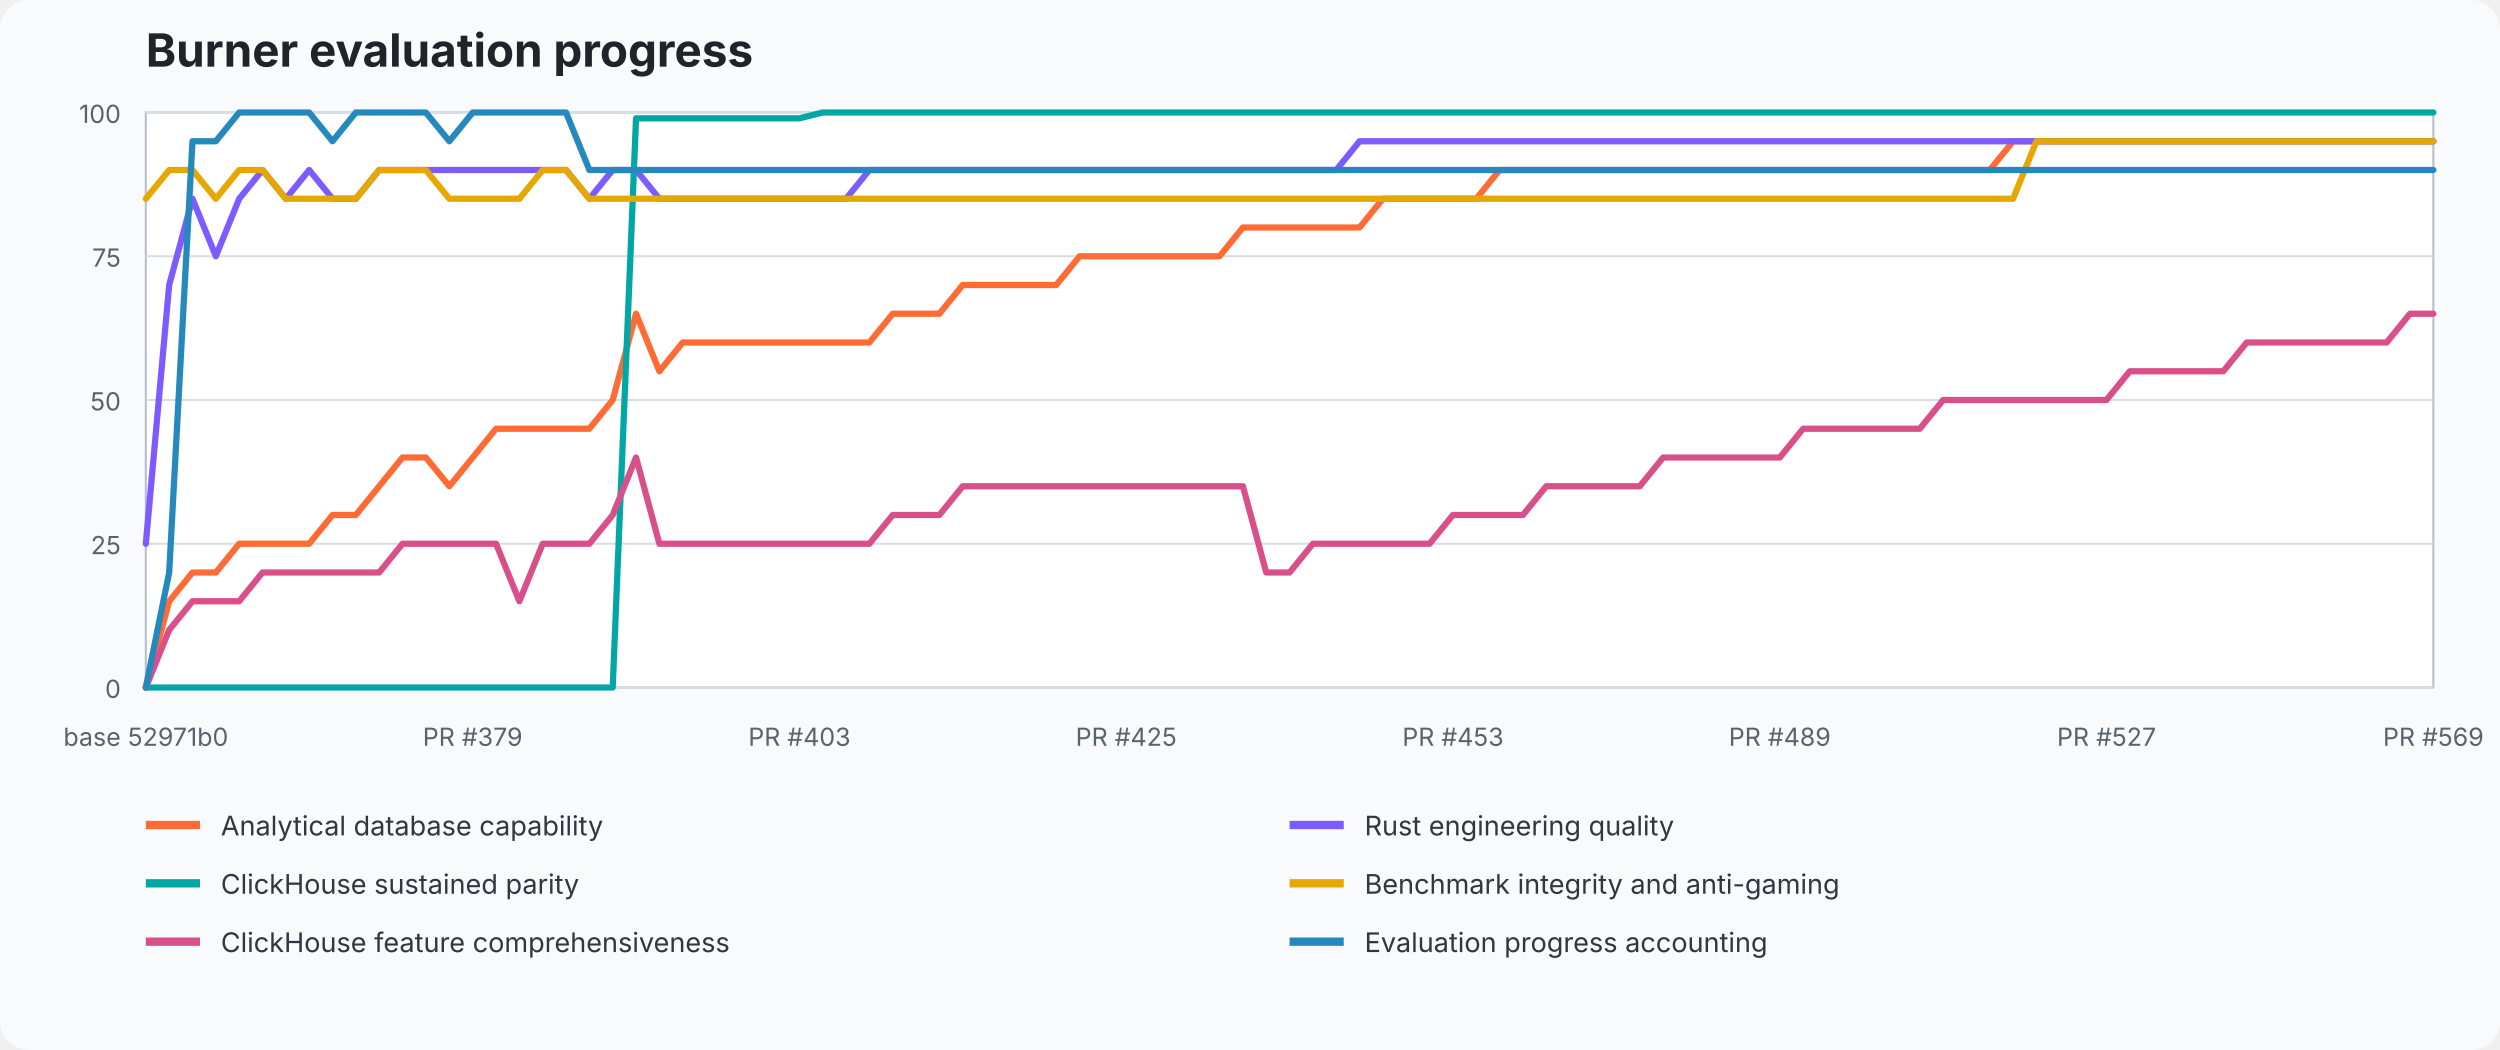
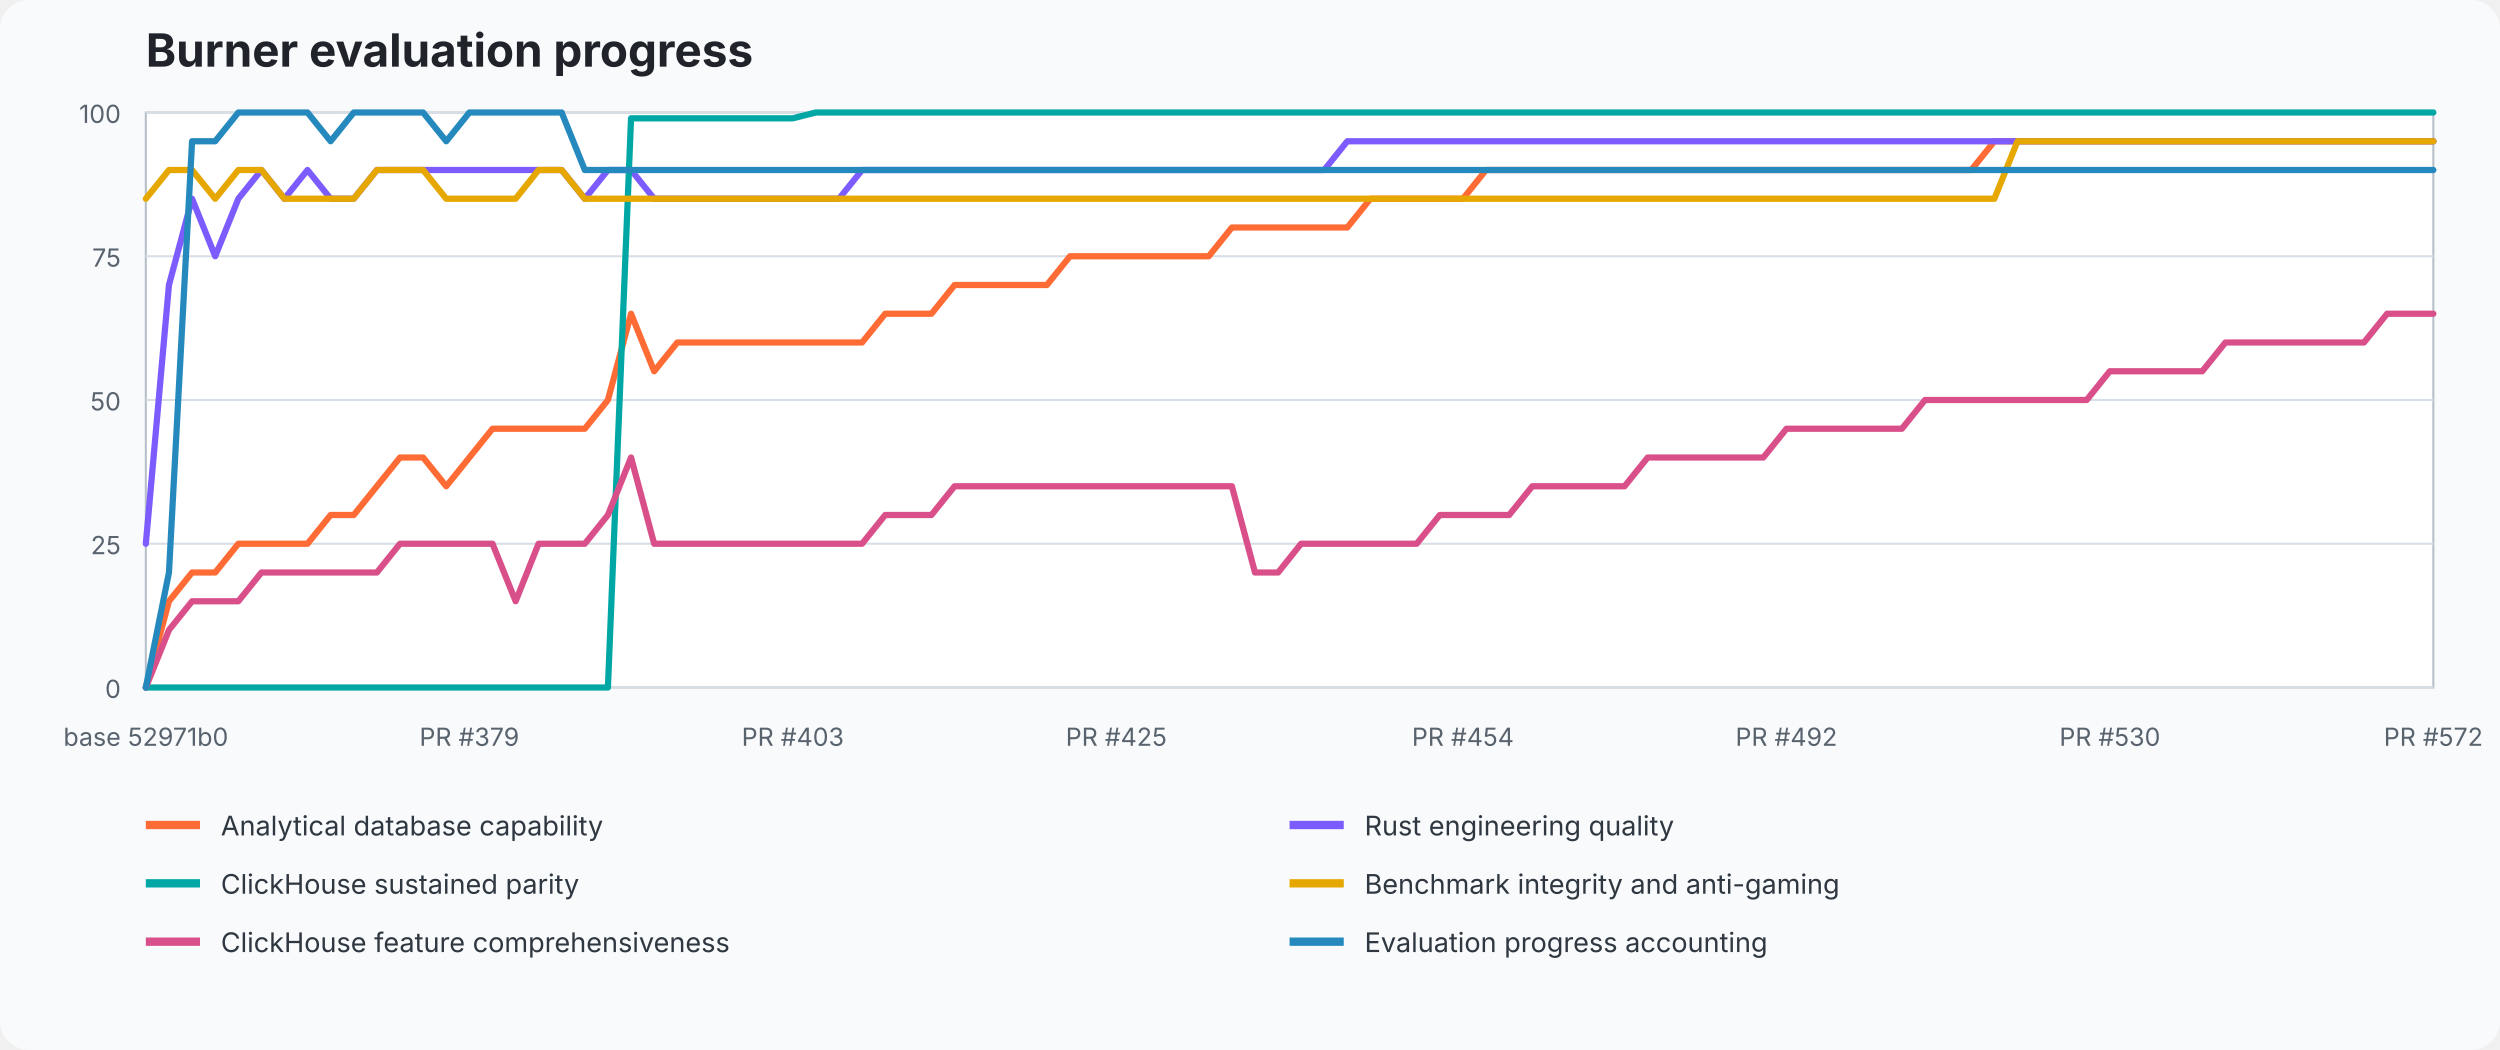
<svg xmlns="http://www.w3.org/2000/svg" width="1200" height="504" viewBox="0 0 1200 504" role="img" aria-labelledby="title desc">
  <style>text{font-family:ui-sans-serif,system-ui,-apple-system,BlinkMacSystemFont,"Segoe UI",sans-serif}.title{font-size:22px;font-weight:700;fill:#20242a}.axis{font-size:12px;fill:#59636e}.legend{font-size:13px;fill:#2f3740}.grid{stroke:#d8dee5;stroke-width:1}.plot{fill:#fff;stroke:#b7c0ca}</style>
  <rect width="100%" height="100%" fill="#f8fafc" rx="14" />
  <text x="70" y="32" class="title">Burner evaluation progress</text>
  <rect x="70" y="54" width="1098" height="276" class="plot" />
  <line x1="70" y1="330" x2="1168" y2="330" class="grid" />
  <text x="58" y="335" text-anchor="end" class="axis">0</text>
  <line x1="70" y1="261" x2="1168" y2="261" class="grid" />
  <text x="58" y="266" text-anchor="end" class="axis">25</text>
  <line x1="70" y1="192" x2="1168" y2="192" class="grid" />
  <text x="58" y="197" text-anchor="end" class="axis">50</text>
  <line x1="70" y1="123" x2="1168" y2="123" class="grid" />
  <text x="58" y="128" text-anchor="end" class="axis">75</text>
  <line x1="70" y1="54" x2="1168" y2="54" class="grid" />
  <text x="58" y="59" text-anchor="end" class="axis">100</text>
-   <polyline points="70.0,330.0 81.2,288.6 92.4,274.8 103.6,274.8 114.8,261.0 126.0,261.0 137.2,261.0 148.4,261.0 159.6,247.2 170.8,247.2 182.0,233.4 193.2,219.6 204.4,219.6 215.7,233.4 226.9,219.6 238.1,205.8 249.3,205.8 260.5,205.8 271.7,205.8 282.9,205.8 294.1,192.0 305.3,150.6 316.5,178.2 327.7,164.4 338.9,164.4 350.1,164.4 361.3,164.4 372.5,164.4 383.7,164.4 394.9,164.4 406.1,164.4 417.3,164.4 428.5,150.6 439.7,150.6 450.9,150.6 462.1,136.8 473.3,136.8 484.6,136.8 495.8,136.8 507.0,136.8 518.2,123.0 529.4,123.0 540.6,123.0 551.8,123.0 563.0,123.0 574.2,123.0 585.4,123.0 596.6,109.2 607.8,109.2 619.0,109.2 630.2,109.2 641.4,109.2 652.6,109.2 663.8,95.4 675.0,95.4 686.2,95.4 697.4,95.4 708.6,95.4 719.8,81.6 731.0,81.6 742.2,81.6 753.4,81.6 764.7,81.6 775.9,81.6 787.1,81.6 798.3,81.6 809.5,81.6 820.7,81.6 831.9,81.6 843.1,81.6 854.3,81.6 865.5,81.6 876.7,81.6 887.9,81.6 899.1,81.6 910.3,81.6 921.5,81.6 932.7,81.6 943.9,81.6 955.1,81.6 966.3,67.8 977.5,67.8 988.7,67.8 999.9,67.8 1011.1,67.8 1022.3,67.8 1033.6,67.8 1044.8,67.8 1056.0,67.8 1067.2,67.8 1078.4,67.8 1089.6,67.8 1100.8,67.8 1112.0,67.8 1123.2,67.8 1134.4,67.8 1145.6,67.8 1156.8,67.8 1168.0,67.8" fill="none" stroke="#ff6b35" stroke-width="3" stroke-linejoin="round" stroke-linecap="round" />
-   <polyline points="70.0,261.0 81.2,136.8 92.4,95.4 103.6,123.0 114.8,95.4 126.0,81.6 137.2,95.4 148.4,81.6 159.6,95.4 170.8,95.4 182.0,81.6 193.2,81.6 204.4,81.6 215.7,81.6 226.9,81.6 238.1,81.6 249.3,81.6 260.5,81.6 271.7,81.6 282.9,95.4 294.1,81.6 305.3,81.6 316.5,95.4 327.7,95.4 338.9,95.4 350.1,95.4 361.3,95.4 372.5,95.4 383.7,95.4 394.9,95.4 406.1,95.4 417.3,81.6 428.5,81.6 439.7,81.6 450.9,81.6 462.1,81.6 473.3,81.6 484.6,81.6 495.8,81.6 507.0,81.6 518.2,81.6 529.4,81.6 540.6,81.6 551.8,81.6 563.0,81.6 574.2,81.6 585.4,81.6 596.6,81.6 607.8,81.6 619.0,81.6 630.2,81.6 641.4,81.6 652.6,67.8 663.8,67.8 675.0,67.8 686.2,67.8 697.4,67.8 708.6,67.8 719.8,67.8 731.0,67.8 742.2,67.8 753.4,67.8 764.7,67.8 775.9,67.8 787.1,67.8 798.3,67.8 809.5,67.8 820.7,67.8 831.9,67.8 843.1,67.8 854.3,67.8 865.5,67.8 876.7,67.8 887.9,67.8 899.1,67.8 910.3,67.8 921.5,67.8 932.7,67.8 943.9,67.8 955.1,67.8 966.3,67.8 977.5,67.8 988.7,67.8 999.9,67.8 1011.1,67.8 1022.3,67.8 1033.6,67.8 1044.8,67.8 1056.0,67.8 1067.2,67.8 1078.4,67.8 1089.6,67.8 1100.8,67.8 1112.0,67.8 1123.2,67.8 1134.4,67.8 1145.6,67.8 1156.8,67.8 1168.0,67.8" fill="none" stroke="#7c5cff" stroke-width="3" stroke-linejoin="round" stroke-linecap="round" />
-   <polyline points="70.0,330.0 81.2,330.0 92.4,330.0 103.6,330.0 114.8,330.0 126.0,330.0 137.2,330.0 148.4,330.0 159.6,330.0 170.8,330.0 182.0,330.0 193.2,330.0 204.4,330.0 215.7,330.0 226.9,330.0 238.1,330.0 249.3,330.0 260.5,330.0 271.7,330.0 282.9,330.0 294.1,330.0 305.3,56.8 316.5,56.8 327.7,56.8 338.9,56.8 350.1,56.8 361.3,56.8 372.5,56.8 383.7,56.8 394.9,54.0 406.1,54.0 417.3,54.0 428.5,54.0 439.7,54.0 450.9,54.0 462.1,54.0 473.3,54.0 484.6,54.0 495.8,54.0 507.0,54.0 518.2,54.0 529.4,54.0 540.6,54.0 551.8,54.0 563.0,54.0 574.2,54.0 585.4,54.0 596.6,54.0 607.8,54.0 619.0,54.0 630.2,54.0 641.4,54.0 652.6,54.0 663.8,54.0 675.0,54.0 686.2,54.0 697.4,54.0 708.6,54.0 719.8,54.0 731.0,54.0 742.2,54.0 753.4,54.0 764.7,54.0 775.9,54.0 787.1,54.0 798.3,54.0 809.5,54.0 820.7,54.0 831.9,54.0 843.1,54.0 854.3,54.0 865.5,54.0 876.7,54.0 887.9,54.0 899.1,54.0 910.3,54.0 921.5,54.0 932.7,54.0 943.9,54.0 955.1,54.0 966.3,54.0 977.5,54.0 988.7,54.0 999.9,54.0 1011.1,54.0 1022.3,54.0 1033.6,54.0 1044.8,54.0 1056.0,54.0 1067.2,54.0 1078.4,54.0 1089.6,54.0 1100.8,54.0 1112.0,54.0 1123.2,54.0 1134.4,54.0 1145.6,54.0 1156.8,54.0 1168.0,54.0" fill="none" stroke="#00a7a5" stroke-width="3" stroke-linejoin="round" stroke-linecap="round" />
-   <polyline points="70.0,95.4 81.2,81.6 92.4,81.6 103.6,95.4 114.8,81.6 126.0,81.6 137.2,95.4 148.4,95.4 159.6,95.4 170.8,95.4 182.0,81.6 193.2,81.6 204.4,81.6 215.7,95.4 226.9,95.4 238.1,95.4 249.3,95.4 260.5,81.6 271.7,81.6 282.9,95.4 294.1,95.4 305.3,95.4 316.5,95.4 327.7,95.4 338.9,95.4 350.1,95.4 361.3,95.4 372.5,95.4 383.7,95.4 394.9,95.4 406.1,95.4 417.3,95.4 428.5,95.4 439.7,95.4 450.9,95.4 462.1,95.4 473.3,95.4 484.6,95.4 495.8,95.4 507.0,95.4 518.2,95.4 529.4,95.4 540.6,95.4 551.8,95.4 563.0,95.4 574.2,95.4 585.4,95.4 596.6,95.4 607.8,95.4 619.0,95.4 630.2,95.4 641.4,95.4 652.6,95.4 663.8,95.4 675.0,95.4 686.2,95.4 697.4,95.4 708.6,95.4 719.8,95.4 731.0,95.4 742.2,95.4 753.4,95.4 764.7,95.4 775.9,95.4 787.1,95.4 798.3,95.4 809.5,95.4 820.7,95.4 831.9,95.4 843.1,95.4 854.3,95.4 865.5,95.4 876.7,95.4 887.9,95.4 899.1,95.4 910.3,95.4 921.5,95.4 932.7,95.4 943.9,95.4 955.1,95.4 966.3,95.4 977.5,67.8 988.7,67.8 999.9,67.8 1011.1,67.8 1022.3,67.8 1033.6,67.8 1044.8,67.8 1056.0,67.8 1067.2,67.8 1078.4,67.8 1089.6,67.8 1100.8,67.8 1112.0,67.8 1123.2,67.8 1134.4,67.8 1145.6,67.8 1156.8,67.8 1168.0,67.8" fill="none" stroke="#e6a700" stroke-width="3" stroke-linejoin="round" stroke-linecap="round" />
-   <polyline points="70.0,330.0 81.2,302.4 92.4,288.6 103.6,288.6 114.8,288.6 126.0,274.8 137.2,274.8 148.4,274.8 159.6,274.8 170.8,274.8 182.0,274.8 193.2,261.0 204.4,261.0 215.7,261.0 226.9,261.0 238.1,261.0 249.3,288.6 260.5,261.0 271.7,261.0 282.9,261.0 294.1,247.2 305.3,219.6 316.5,261.0 327.7,261.0 338.9,261.0 350.1,261.0 361.3,261.0 372.5,261.0 383.7,261.0 394.9,261.0 406.1,261.0 417.3,261.0 428.5,247.2 439.7,247.2 450.9,247.2 462.1,233.4 473.3,233.4 484.6,233.4 495.8,233.4 507.0,233.4 518.2,233.4 529.4,233.4 540.6,233.4 551.8,233.4 563.0,233.4 574.2,233.4 585.4,233.4 596.6,233.4 607.8,274.8 619.0,274.8 630.2,261.0 641.4,261.0 652.6,261.0 663.8,261.0 675.0,261.0 686.2,261.0 697.4,247.2 708.6,247.2 719.8,247.2 731.0,247.2 742.2,233.4 753.4,233.4 764.7,233.4 775.9,233.4 787.1,233.4 798.3,219.6 809.5,219.6 820.7,219.6 831.9,219.6 843.1,219.6 854.3,219.6 865.5,205.8 876.7,205.8 887.9,205.8 899.1,205.8 910.3,205.8 921.5,205.8 932.7,192.0 943.9,192.0 955.1,192.0 966.3,192.0 977.5,192.0 988.7,192.0 999.9,192.0 1011.1,192.0 1022.3,178.2 1033.6,178.2 1044.8,178.2 1056.0,178.2 1067.2,178.2 1078.4,164.4 1089.6,164.4 1100.8,164.4 1112.0,164.4 1123.2,164.4 1134.4,164.4 1145.6,164.4 1156.8,150.6 1168.0,150.6" fill="none" stroke="#d94f8a" stroke-width="3" stroke-linejoin="round" stroke-linecap="round" />
-   <polyline points="70.0,330.0 81.2,274.8 92.4,67.8 103.6,67.8 114.8,54.0 126.0,54.0 137.2,54.0 148.4,54.0 159.6,67.8 170.8,54.0 182.0,54.0 193.2,54.0 204.4,54.0 215.7,67.8 226.9,54.0 238.1,54.0 249.3,54.0 260.5,54.0 271.7,54.0 282.9,81.6 294.1,81.6 305.3,81.6 316.5,81.6 327.7,81.6 338.9,81.6 350.1,81.6 361.3,81.6 372.5,81.6 383.7,81.6 394.9,81.6 406.1,81.6 417.3,81.6 428.5,81.6 439.7,81.6 450.9,81.6 462.1,81.6 473.3,81.6 484.6,81.6 495.8,81.6 507.0,81.6 518.2,81.6 529.4,81.6 540.6,81.6 551.8,81.6 563.0,81.6 574.2,81.6 585.4,81.6 596.6,81.6 607.8,81.6 619.0,81.6 630.2,81.6 641.4,81.6 652.6,81.6 663.8,81.6 675.0,81.6 686.2,81.6 697.4,81.6 708.6,81.6 719.8,81.6 731.0,81.6 742.2,81.6 753.4,81.6 764.7,81.6 775.9,81.6 787.1,81.6 798.3,81.6 809.5,81.6 820.7,81.6 831.9,81.6 843.1,81.6 854.3,81.6 865.5,81.6 876.7,81.6 887.9,81.6 899.1,81.6 910.3,81.6 921.5,81.6 932.7,81.6 943.9,81.6 955.1,81.6 966.3,81.6 977.5,81.6 988.7,81.6 999.9,81.6 1011.1,81.6 1022.3,81.6 1033.6,81.6 1044.8,81.6 1056.0,81.6 1067.2,81.6 1078.4,81.6 1089.6,81.6 1100.8,81.6 1112.0,81.6 1123.2,81.6 1134.4,81.6 1145.6,81.6 1156.8,81.6 1168.0,81.6" fill="none" stroke="#2589bd" stroke-width="3" stroke-linejoin="round" stroke-linecap="round" />
+   <polyline points="70.0,330.0 81.1,288.6 92.2,274.8 103.3,274.8 114.4,261.0 125.5,261.0 136.5,261.0 147.6,261.0 158.7,247.2 169.8,247.2 180.9,233.4 192.0,219.6 203.1,219.6 214.2,233.4 225.3,219.6 236.4,205.8 247.5,205.8 258.5,205.8 269.6,205.8 280.7,205.8 291.8,192.0 302.9,150.6 314.0,178.2 325.1,164.4 336.2,164.4 347.3,164.4 358.4,164.4 369.5,164.4 380.5,164.4 391.6,164.4 402.7,164.4 413.8,164.4 424.9,150.6 436.0,150.6 447.1,150.6 458.2,136.8 469.3,136.8 480.4,136.8 491.5,136.8 502.5,136.8 513.6,123.0 524.7,123.0 535.8,123.0 546.9,123.0 558.0,123.0 569.1,123.0 580.2,123.0 591.3,109.2 602.4,109.2 613.5,109.2 624.5,109.2 635.6,109.2 646.7,109.2 657.8,95.4 668.9,95.4 680.0,95.4 691.1,95.4 702.2,95.4 713.3,81.6 724.4,81.6 735.5,81.6 746.5,81.6 757.6,81.6 768.7,81.6 779.8,81.6 790.9,81.6 802.0,81.6 813.1,81.6 824.2,81.6 835.3,81.6 846.4,81.6 857.5,81.6 868.5,81.6 879.6,81.6 890.7,81.6 901.8,81.6 912.9,81.6 924.0,81.6 935.1,81.6 946.2,81.6 957.3,67.8 968.4,67.8 979.5,67.8 990.5,67.8 1001.6,67.8 1012.7,67.8 1023.8,67.8 1034.9,67.8 1046.0,67.8 1057.1,67.8 1068.2,67.8 1079.3,67.8 1090.4,67.8 1101.5,67.8 1112.5,67.8 1123.6,67.8 1134.7,67.8 1145.8,67.8 1156.9,67.8 1168.0,67.8" fill="none" stroke="#ff6b35" stroke-width="3" stroke-linejoin="round" stroke-linecap="round" />
+   <polyline points="70.0,261.0 81.1,136.8 92.2,95.4 103.3,123.0 114.4,95.4 125.5,81.6 136.5,95.4 147.6,81.6 158.7,95.4 169.8,95.4 180.9,81.6 192.0,81.6 203.1,81.6 214.2,81.6 225.3,81.6 236.4,81.6 247.5,81.6 258.5,81.6 269.6,81.6 280.7,95.4 291.8,81.6 302.9,81.6 314.0,95.4 325.1,95.4 336.2,95.4 347.3,95.4 358.4,95.4 369.5,95.4 380.5,95.4 391.6,95.4 402.7,95.4 413.8,81.6 424.9,81.6 436.0,81.6 447.1,81.6 458.2,81.6 469.3,81.6 480.4,81.6 491.5,81.6 502.5,81.6 513.6,81.6 524.7,81.6 535.8,81.6 546.9,81.6 558.0,81.6 569.1,81.6 580.2,81.6 591.3,81.6 602.4,81.6 613.5,81.6 624.5,81.6 635.6,81.6 646.7,67.8 657.8,67.8 668.9,67.8 680.0,67.8 691.1,67.8 702.2,67.8 713.3,67.8 724.4,67.8 735.5,67.8 746.5,67.8 757.6,67.8 768.7,67.8 779.8,67.8 790.9,67.8 802.0,67.8 813.1,67.8 824.2,67.8 835.3,67.8 846.4,67.8 857.5,67.8 868.5,67.8 879.6,67.8 890.7,67.8 901.8,67.8 912.9,67.8 924.0,67.8 935.1,67.8 946.2,67.8 957.3,67.8 968.4,67.8 979.5,67.8 990.5,67.8 1001.6,67.8 1012.7,67.8 1023.8,67.8 1034.9,67.8 1046.0,67.8 1057.1,67.8 1068.2,67.8 1079.3,67.8 1090.4,67.8 1101.5,67.8 1112.5,67.8 1123.6,67.8 1134.7,67.8 1145.8,67.8 1156.9,67.8 1168.0,67.8" fill="none" stroke="#7c5cff" stroke-width="3" stroke-linejoin="round" stroke-linecap="round" />
+   <polyline points="70.0,330.0 81.1,330.0 92.2,330.0 103.3,330.0 114.4,330.0 125.5,330.0 136.5,330.0 147.6,330.0 158.7,330.0 169.8,330.0 180.9,330.0 192.0,330.0 203.1,330.0 214.2,330.0 225.3,330.0 236.4,330.0 247.5,330.0 258.5,330.0 269.6,330.0 280.7,330.0 291.8,330.0 302.9,56.8 314.0,56.8 325.1,56.8 336.2,56.8 347.3,56.8 358.4,56.8 369.5,56.8 380.5,56.8 391.6,54.0 402.7,54.0 413.8,54.0 424.9,54.0 436.0,54.0 447.1,54.0 458.2,54.0 469.3,54.0 480.4,54.0 491.5,54.0 502.5,54.0 513.6,54.0 524.7,54.0 535.8,54.0 546.9,54.0 558.0,54.0 569.1,54.0 580.2,54.0 591.3,54.0 602.4,54.0 613.5,54.0 624.5,54.0 635.6,54.0 646.7,54.0 657.8,54.0 668.9,54.0 680.0,54.0 691.1,54.0 702.2,54.0 713.3,54.0 724.4,54.0 735.5,54.0 746.5,54.0 757.6,54.0 768.7,54.0 779.8,54.0 790.9,54.0 802.0,54.0 813.1,54.0 824.2,54.0 835.3,54.0 846.4,54.0 857.5,54.0 868.5,54.0 879.6,54.0 890.7,54.0 901.8,54.0 912.9,54.0 924.0,54.0 935.1,54.0 946.2,54.0 957.3,54.0 968.4,54.0 979.5,54.0 990.5,54.0 1001.6,54.0 1012.7,54.0 1023.8,54.0 1034.9,54.0 1046.0,54.0 1057.1,54.0 1068.2,54.0 1079.3,54.0 1090.4,54.0 1101.5,54.0 1112.5,54.0 1123.6,54.0 1134.7,54.0 1145.8,54.0 1156.9,54.0 1168.0,54.0" fill="none" stroke="#00a7a5" stroke-width="3" stroke-linejoin="round" stroke-linecap="round" />
+   <polyline points="70.0,95.4 81.1,81.6 92.2,81.6 103.3,95.4 114.4,81.6 125.5,81.6 136.5,95.4 147.6,95.4 158.7,95.4 169.8,95.4 180.9,81.6 192.0,81.6 203.1,81.6 214.2,95.4 225.3,95.4 236.4,95.4 247.5,95.4 258.5,81.6 269.6,81.6 280.7,95.4 291.8,95.4 302.9,95.4 314.0,95.4 325.1,95.4 336.2,95.4 347.3,95.4 358.4,95.4 369.5,95.4 380.5,95.4 391.6,95.4 402.7,95.4 413.8,95.4 424.9,95.4 436.0,95.4 447.1,95.4 458.2,95.4 469.3,95.4 480.4,95.4 491.5,95.4 502.5,95.4 513.6,95.4 524.7,95.4 535.8,95.4 546.9,95.4 558.0,95.4 569.1,95.4 580.2,95.4 591.3,95.4 602.4,95.4 613.5,95.4 624.5,95.4 635.6,95.4 646.7,95.4 657.8,95.4 668.9,95.4 680.0,95.4 691.1,95.4 702.2,95.4 713.3,95.4 724.4,95.4 735.5,95.4 746.5,95.4 757.6,95.4 768.7,95.4 779.8,95.4 790.9,95.4 802.0,95.4 813.1,95.4 824.2,95.4 835.3,95.4 846.4,95.4 857.5,95.4 868.5,95.4 879.6,95.4 890.7,95.4 901.8,95.4 912.9,95.4 924.0,95.4 935.1,95.4 946.2,95.4 957.3,95.4 968.4,67.8 979.5,67.8 990.5,67.8 1001.6,67.8 1012.7,67.8 1023.8,67.8 1034.9,67.8 1046.0,67.8 1057.1,67.8 1068.2,67.8 1079.3,67.8 1090.4,67.8 1101.5,67.8 1112.5,67.8 1123.6,67.8 1134.7,67.8 1145.8,67.8 1156.9,67.8 1168.0,67.8" fill="none" stroke="#e6a700" stroke-width="3" stroke-linejoin="round" stroke-linecap="round" />
+   <polyline points="70.0,330.0 81.1,302.4 92.2,288.6 103.3,288.6 114.4,288.6 125.5,274.8 136.5,274.8 147.6,274.8 158.7,274.8 169.8,274.8 180.9,274.8 192.0,261.0 203.1,261.0 214.2,261.0 225.3,261.0 236.4,261.0 247.5,288.6 258.5,261.0 269.6,261.0 280.7,261.0 291.8,247.2 302.9,219.6 314.0,261.0 325.1,261.0 336.2,261.0 347.3,261.0 358.4,261.0 369.5,261.0 380.5,261.0 391.6,261.0 402.7,261.0 413.8,261.0 424.9,247.2 436.0,247.2 447.1,247.2 458.2,233.4 469.3,233.4 480.4,233.4 491.5,233.4 502.5,233.4 513.6,233.4 524.7,233.4 535.8,233.4 546.9,233.4 558.0,233.4 569.1,233.4 580.2,233.4 591.3,233.4 602.4,274.8 613.5,274.8 624.5,261.0 635.6,261.0 646.7,261.0 657.8,261.0 668.9,261.0 680.0,261.0 691.1,247.2 702.2,247.2 713.3,247.2 724.4,247.2 735.5,233.4 746.5,233.4 757.6,233.4 768.7,233.4 779.8,233.4 790.9,219.6 802.0,219.6 813.1,219.6 824.2,219.6 835.3,219.6 846.4,219.6 857.5,205.8 868.5,205.8 879.6,205.8 890.7,205.8 901.8,205.8 912.9,205.8 924.0,192.0 935.1,192.0 946.2,192.0 957.3,192.0 968.4,192.0 979.5,192.0 990.5,192.0 1001.6,192.0 1012.7,178.2 1023.8,178.2 1034.9,178.2 1046.0,178.2 1057.1,178.2 1068.2,164.4 1079.3,164.4 1090.4,164.4 1101.5,164.4 1112.5,164.4 1123.6,164.4 1134.7,164.4 1145.8,150.6 1156.9,150.6 1168.0,150.6" fill="none" stroke="#d94f8a" stroke-width="3" stroke-linejoin="round" stroke-linecap="round" />
+   <polyline points="70.0,330.0 81.1,274.8 92.2,67.8 103.3,67.8 114.4,54.0 125.5,54.0 136.5,54.0 147.6,54.0 158.7,67.8 169.8,54.0 180.9,54.0 192.0,54.0 203.1,54.0 214.2,67.8 225.3,54.0 236.4,54.0 247.5,54.0 258.5,54.0 269.6,54.0 280.7,81.6 291.8,81.6 302.9,81.6 314.0,81.6 325.1,81.6 336.2,81.6 347.3,81.6 358.4,81.6 369.5,81.6 380.5,81.6 391.6,81.6 402.7,81.6 413.8,81.6 424.9,81.6 436.0,81.6 447.1,81.6 458.2,81.6 469.3,81.6 480.4,81.6 491.5,81.6 502.5,81.6 513.6,81.6 524.7,81.6 535.8,81.6 546.9,81.6 558.0,81.6 569.1,81.6 580.2,81.6 591.3,81.6 602.4,81.6 613.5,81.6 624.5,81.6 635.6,81.6 646.7,81.6 657.8,81.6 668.9,81.6 680.0,81.6 691.1,81.6 702.2,81.6 713.3,81.6 724.4,81.6 735.5,81.6 746.5,81.6 757.6,81.6 768.7,81.6 779.8,81.6 790.9,81.6 802.0,81.6 813.1,81.6 824.2,81.6 835.3,81.6 846.4,81.6 857.5,81.6 868.5,81.6 879.6,81.6 890.7,81.6 901.8,81.6 912.9,81.6 924.0,81.6 935.1,81.6 946.2,81.6 957.3,81.6 968.4,81.6 979.5,81.6 990.5,81.6 1001.6,81.6 1012.7,81.6 1023.8,81.6 1034.9,81.6 1046.0,81.6 1057.1,81.6 1068.2,81.6 1079.3,81.6 1090.4,81.6 1101.5,81.6 1112.5,81.6 1123.6,81.6 1134.7,81.6 1145.8,81.6 1156.9,81.6 1168.0,81.6" fill="none" stroke="#2589bd" stroke-width="3" stroke-linejoin="round" stroke-linecap="round" />
  <text x="70" y="358" text-anchor="middle" class="axis">base 52971b0</text>
-   <text x="226.857" y="358" text-anchor="middle" class="axis">PR #379</text>
-   <text x="383.714" y="358" text-anchor="middle" class="axis">PR #403</text>
-   <text x="540.571" y="358" text-anchor="middle" class="axis">PR #425</text>
-   <text x="697.429" y="358" text-anchor="middle" class="axis">PR #453</text>
-   <text x="854.286" y="358" text-anchor="middle" class="axis">PR #489</text>
-   <text x="1011.143" y="358" text-anchor="middle" class="axis">PR #527</text>
-   <text x="1168" y="358" text-anchor="middle" class="axis">PR #569</text>
+   <text x="225.273" y="358" text-anchor="middle" class="axis">PR #379</text>
+   <text x="380.545" y="358" text-anchor="middle" class="axis">PR #403</text>
+   <text x="535.818" y="358" text-anchor="middle" class="axis">PR #425</text>
+   <text x="702.182" y="358" text-anchor="middle" class="axis">PR #454</text>
+   <text x="857.455" y="358" text-anchor="middle" class="axis">PR #492</text>
+   <text x="1012.727" y="358" text-anchor="middle" class="axis">PR #530</text>
+   <text x="1168" y="358" text-anchor="middle" class="axis">PR #572</text>
  <line x1="70" y1="396" x2="96" y2="396" stroke="#ff6b35" stroke-width="4" />
  <text x="106" y="401" class="legend">Analytical database capability</text>
  <line x1="619" y1="396" x2="645" y2="396" stroke="#7c5cff" stroke-width="4" />
  <text x="655" y="401" class="legend">Rust engineering quality</text>
  <line x1="70" y1="424" x2="96" y2="424" stroke="#00a7a5" stroke-width="4" />
  <text x="106" y="429" class="legend">ClickHouse sustained parity</text>
  <line x1="619" y1="424" x2="645" y2="424" stroke="#e6a700" stroke-width="4" />
  <text x="655" y="429" class="legend">Benchmark integrity and anti-gaming</text>
  <line x1="70" y1="452" x2="96" y2="452" stroke="#d94f8a" stroke-width="4" />
  <text x="106" y="457" class="legend">ClickHouse feature comprehensiveness</text>
  <line x1="619" y1="452" x2="645" y2="452" stroke="#2589bd" stroke-width="4" />
  <text x="655" y="457" class="legend">Evaluation progress accounting</text>
</svg>
